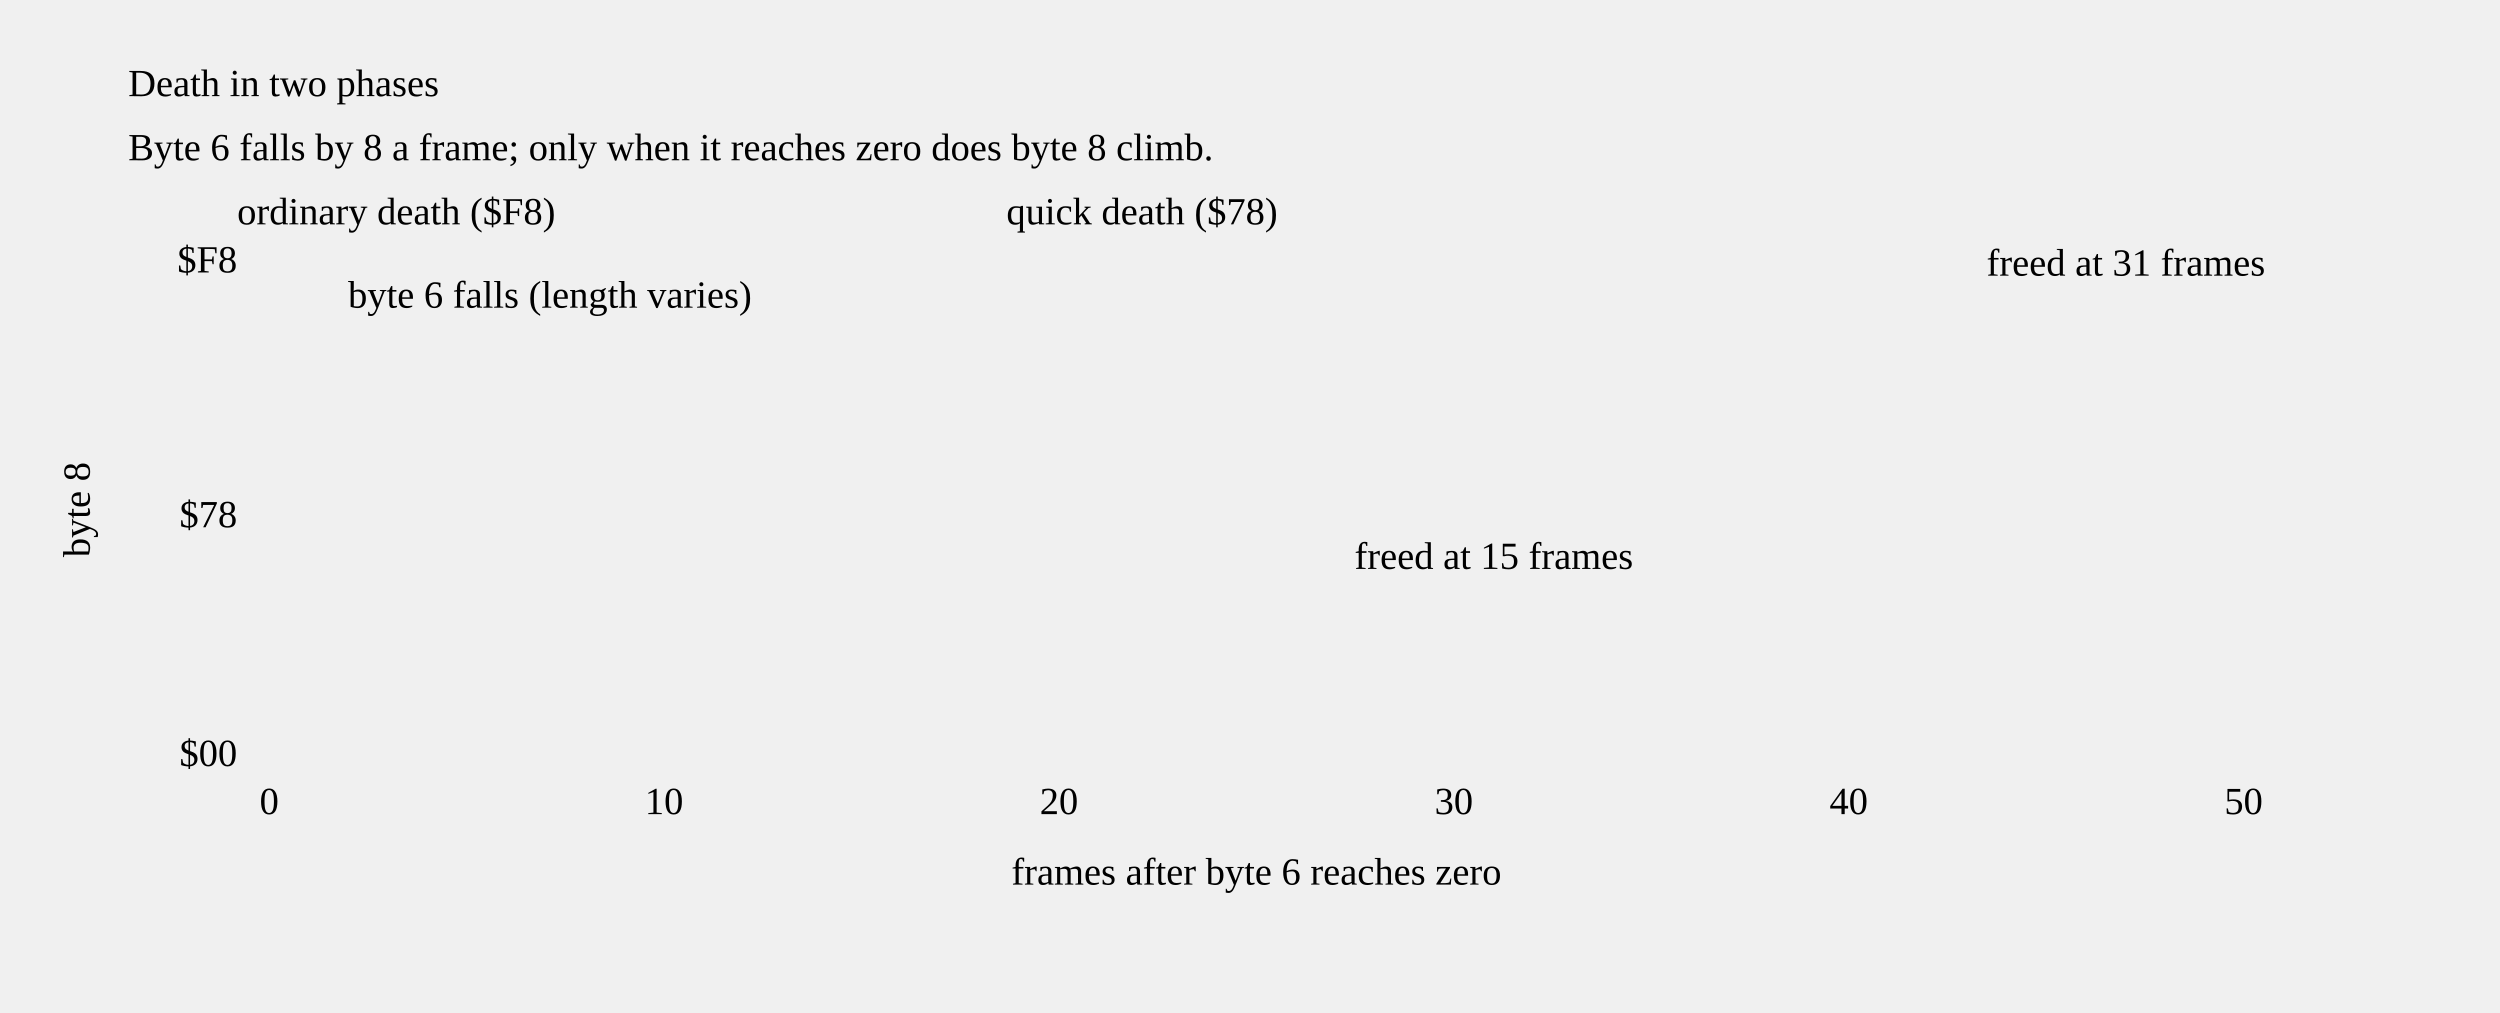
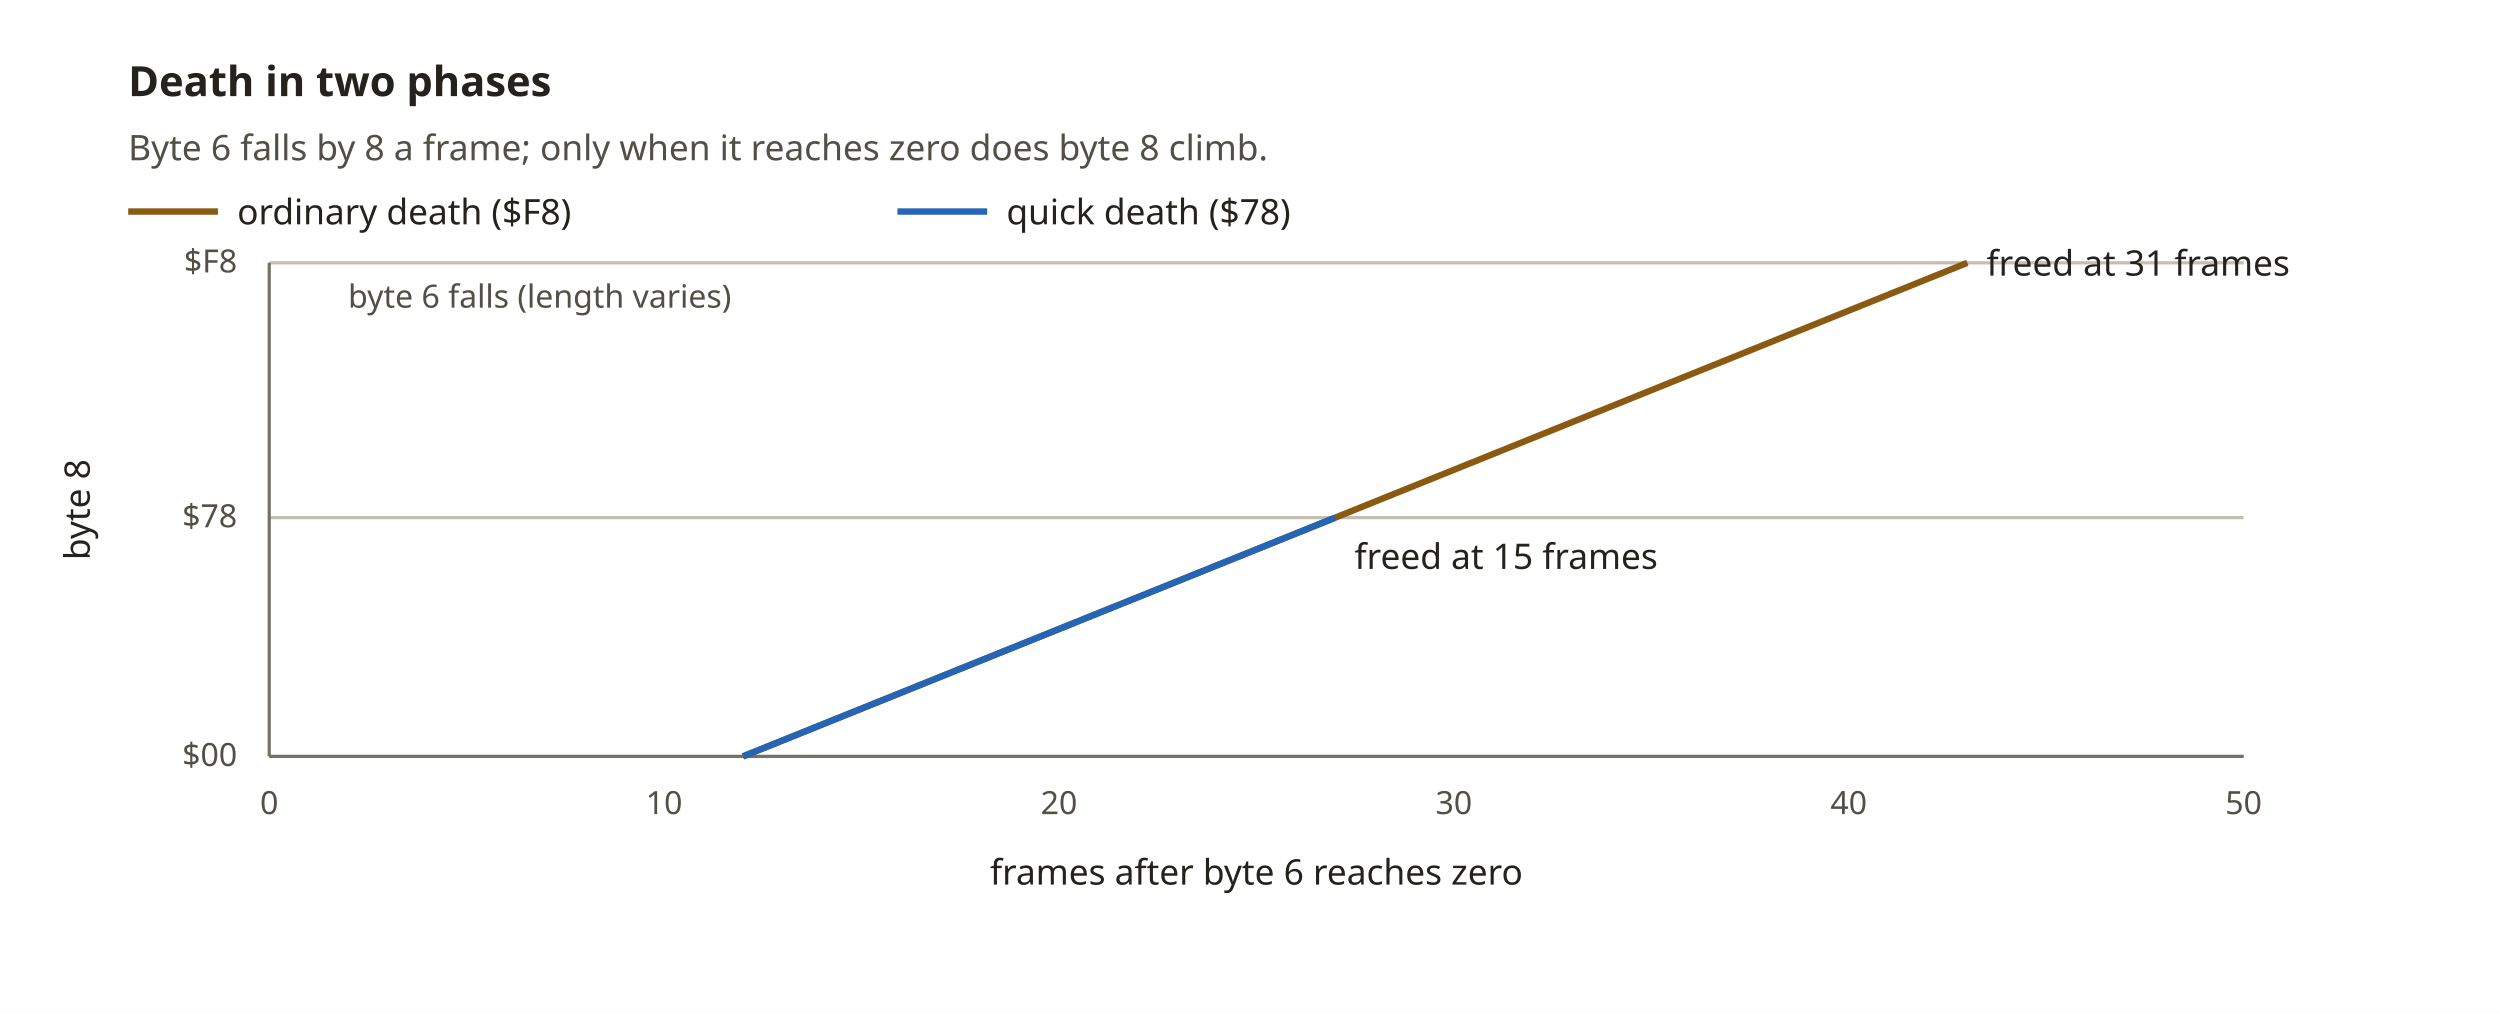
- <svg xmlns="http://www.w3.org/2000/svg" class="tc-fig" viewBox="0 0 780 316" role="img" aria-labelledby="fig-dying-t fig-dying-d">
+ <svg xmlns="http://www.w3.org/2000/svg" width="780" height="316" viewBox="0 0 780 316" role="img" aria-labelledby="fig-dying-t fig-dying-d">
+   <style>
+ text { font-family: system-ui, sans-serif; font-size: 11px; fill: #25221e; }
+ .fig-title { font-size: 13px; font-weight: 600; }
+ .fig-tick { font-size: 10px; }
+ .fig-tick, .fig-muted, .fig-city, .fig-mark-plain { fill: #534e46; }
+ .fig-grid, .fig-frame, .fig-hair, .fig-fine { stroke: #c4bdb2; }
+ .fig-frame { fill: none; }
+ .fig-axis { stroke: #777067; }
+ .fig-fine { stroke-width: .4; }
+ .fig-ochre, .fig-mark-dockable { stroke: #8a5a12; fill: none; }
+ .fig-blue { stroke: #2465b5; fill: none; }
+ .fig-ochre, .fig-blue { stroke-width: 2; }
+ .fig-mark-dockable { stroke-width: 1.6; }
+ .fig-ochre-fill, .fig-band, .fig-cell-type { fill: #8a5a12; }
+ .fig-blue-fill { fill: #2465b5; }
+ .fig-band { fill-opacity: .16; }
+ .fig-cell { fill: #e8e4dc; }
+ .fig-cell, .fig-cell-type { stroke: #fff; }
+ .fig-cell-type { fill-opacity: .55; }
+ .fig-glyph { fill: #25221e; }
+ .fig-city { font-size: 9px; font-weight: 600; letter-spacing: .04em; }
+ </style>
+   <rect width="780" height="316" fill="#fff" />
  <text x="40.0" y="30.0" class="fig-title" text-anchor="start">Death in two phases</text>
  <text x="40.0" y="50.0" class="fig-muted" text-anchor="start">Byte 6 falls by 8 a frame; only when it reaches zero does byte 8 climb.</text>
  <line x1="84.0" y1="236.0" x2="700.0" y2="236.0" class="fig-grid" />
  <text x="74.0" y="239.0" class="fig-tick" text-anchor="end">$00</text>
  <line x1="84.0" y1="161.5" x2="700.0" y2="161.5" class="fig-grid" />
  <text x="74.0" y="164.5" class="fig-tick" text-anchor="end">$78</text>
  <line x1="84.0" y1="82.0" x2="700.0" y2="82.0" class="fig-grid" />
  <text x="74.0" y="85.0" class="fig-tick" text-anchor="end">$F8</text>
  <text x="84.0" y="254.0" class="fig-tick" text-anchor="middle">0</text>
  <text x="207.2" y="254.0" class="fig-tick" text-anchor="middle">10</text>
  <text x="330.4" y="254.0" class="fig-tick" text-anchor="middle">20</text>
  <text x="453.6" y="254.0" class="fig-tick" text-anchor="middle">30</text>
  <text x="576.8" y="254.0" class="fig-tick" text-anchor="middle">40</text>
  <text x="700.0" y="254.0" class="fig-tick" text-anchor="middle">50</text>
  <line x1="84.0" y1="236.0" x2="700.0" y2="236.0" class="fig-axis" />
  <line x1="84.0" y1="82.0" x2="84.0" y2="236.0" class="fig-axis" />
  <line x1="40.0" y1="66.0" x2="68.0" y2="66.0" class="fig-ochre" />
  <text x="74.0" y="70.0" class="fig-label" text-anchor="start">ordinary death ($F8)</text>
  <line x1="280.0" y1="66.0" x2="308.0" y2="66.0" class="fig-blue" />
  <text x="314.0" y="70.0" class="fig-label" text-anchor="start">quick death ($78)</text>
  <text x="108.6" y="96.0" class="fig-tick" text-anchor="start">byte 6 falls (length varies)</text>
  <line x1="231.8" y1="236.0" x2="613.8" y2="82.0" class="fig-ochre" />
  <line x1="231.8" y1="236.0" x2="416.6" y2="161.5" class="fig-blue" />
  <text x="619.8" y="86.0" class="fig-label" text-anchor="start">freed at 31 frames</text>
  <text x="422.6" y="177.5" class="fig-label" text-anchor="start">freed at 15 frames</text>
  <text x="392.0" y="276.0" class="fig-label" text-anchor="middle">frames after byte 6 reaches zero</text>
  <text x="28.0" y="159.0" class="fig-label" text-anchor="middle" transform="rotate(-90 28 159.0)">byte 8</text>
</svg>
